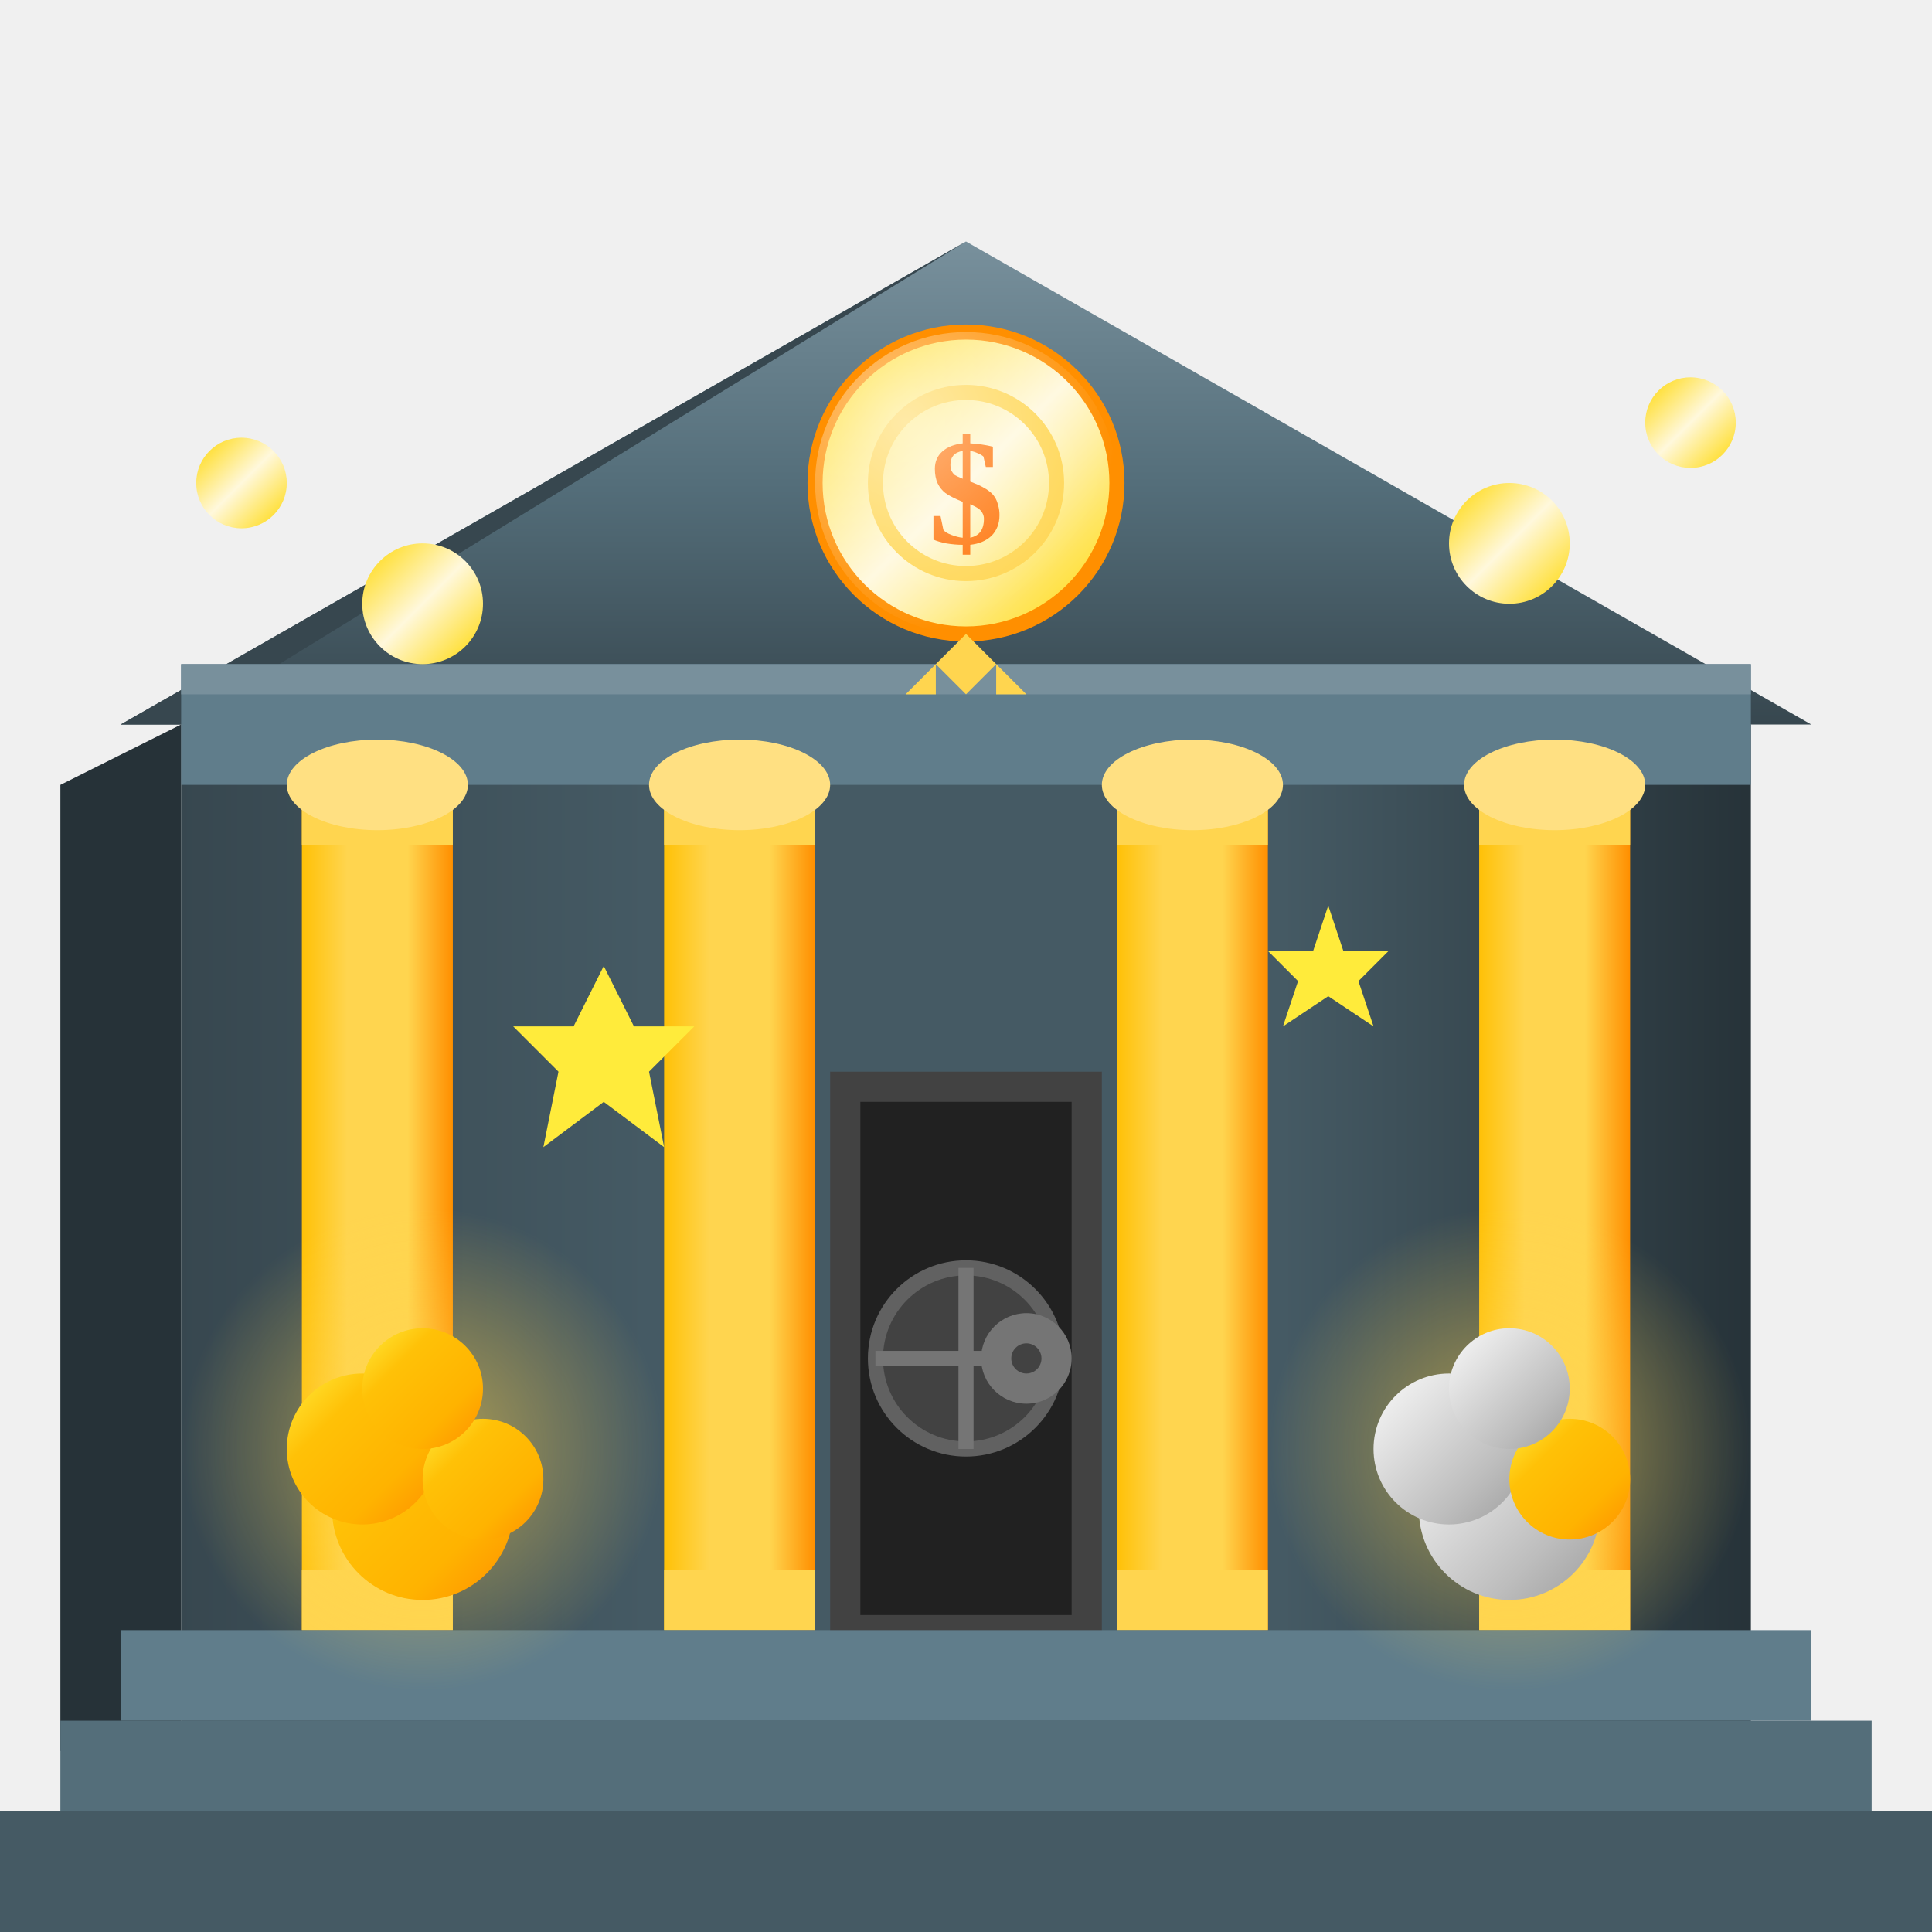
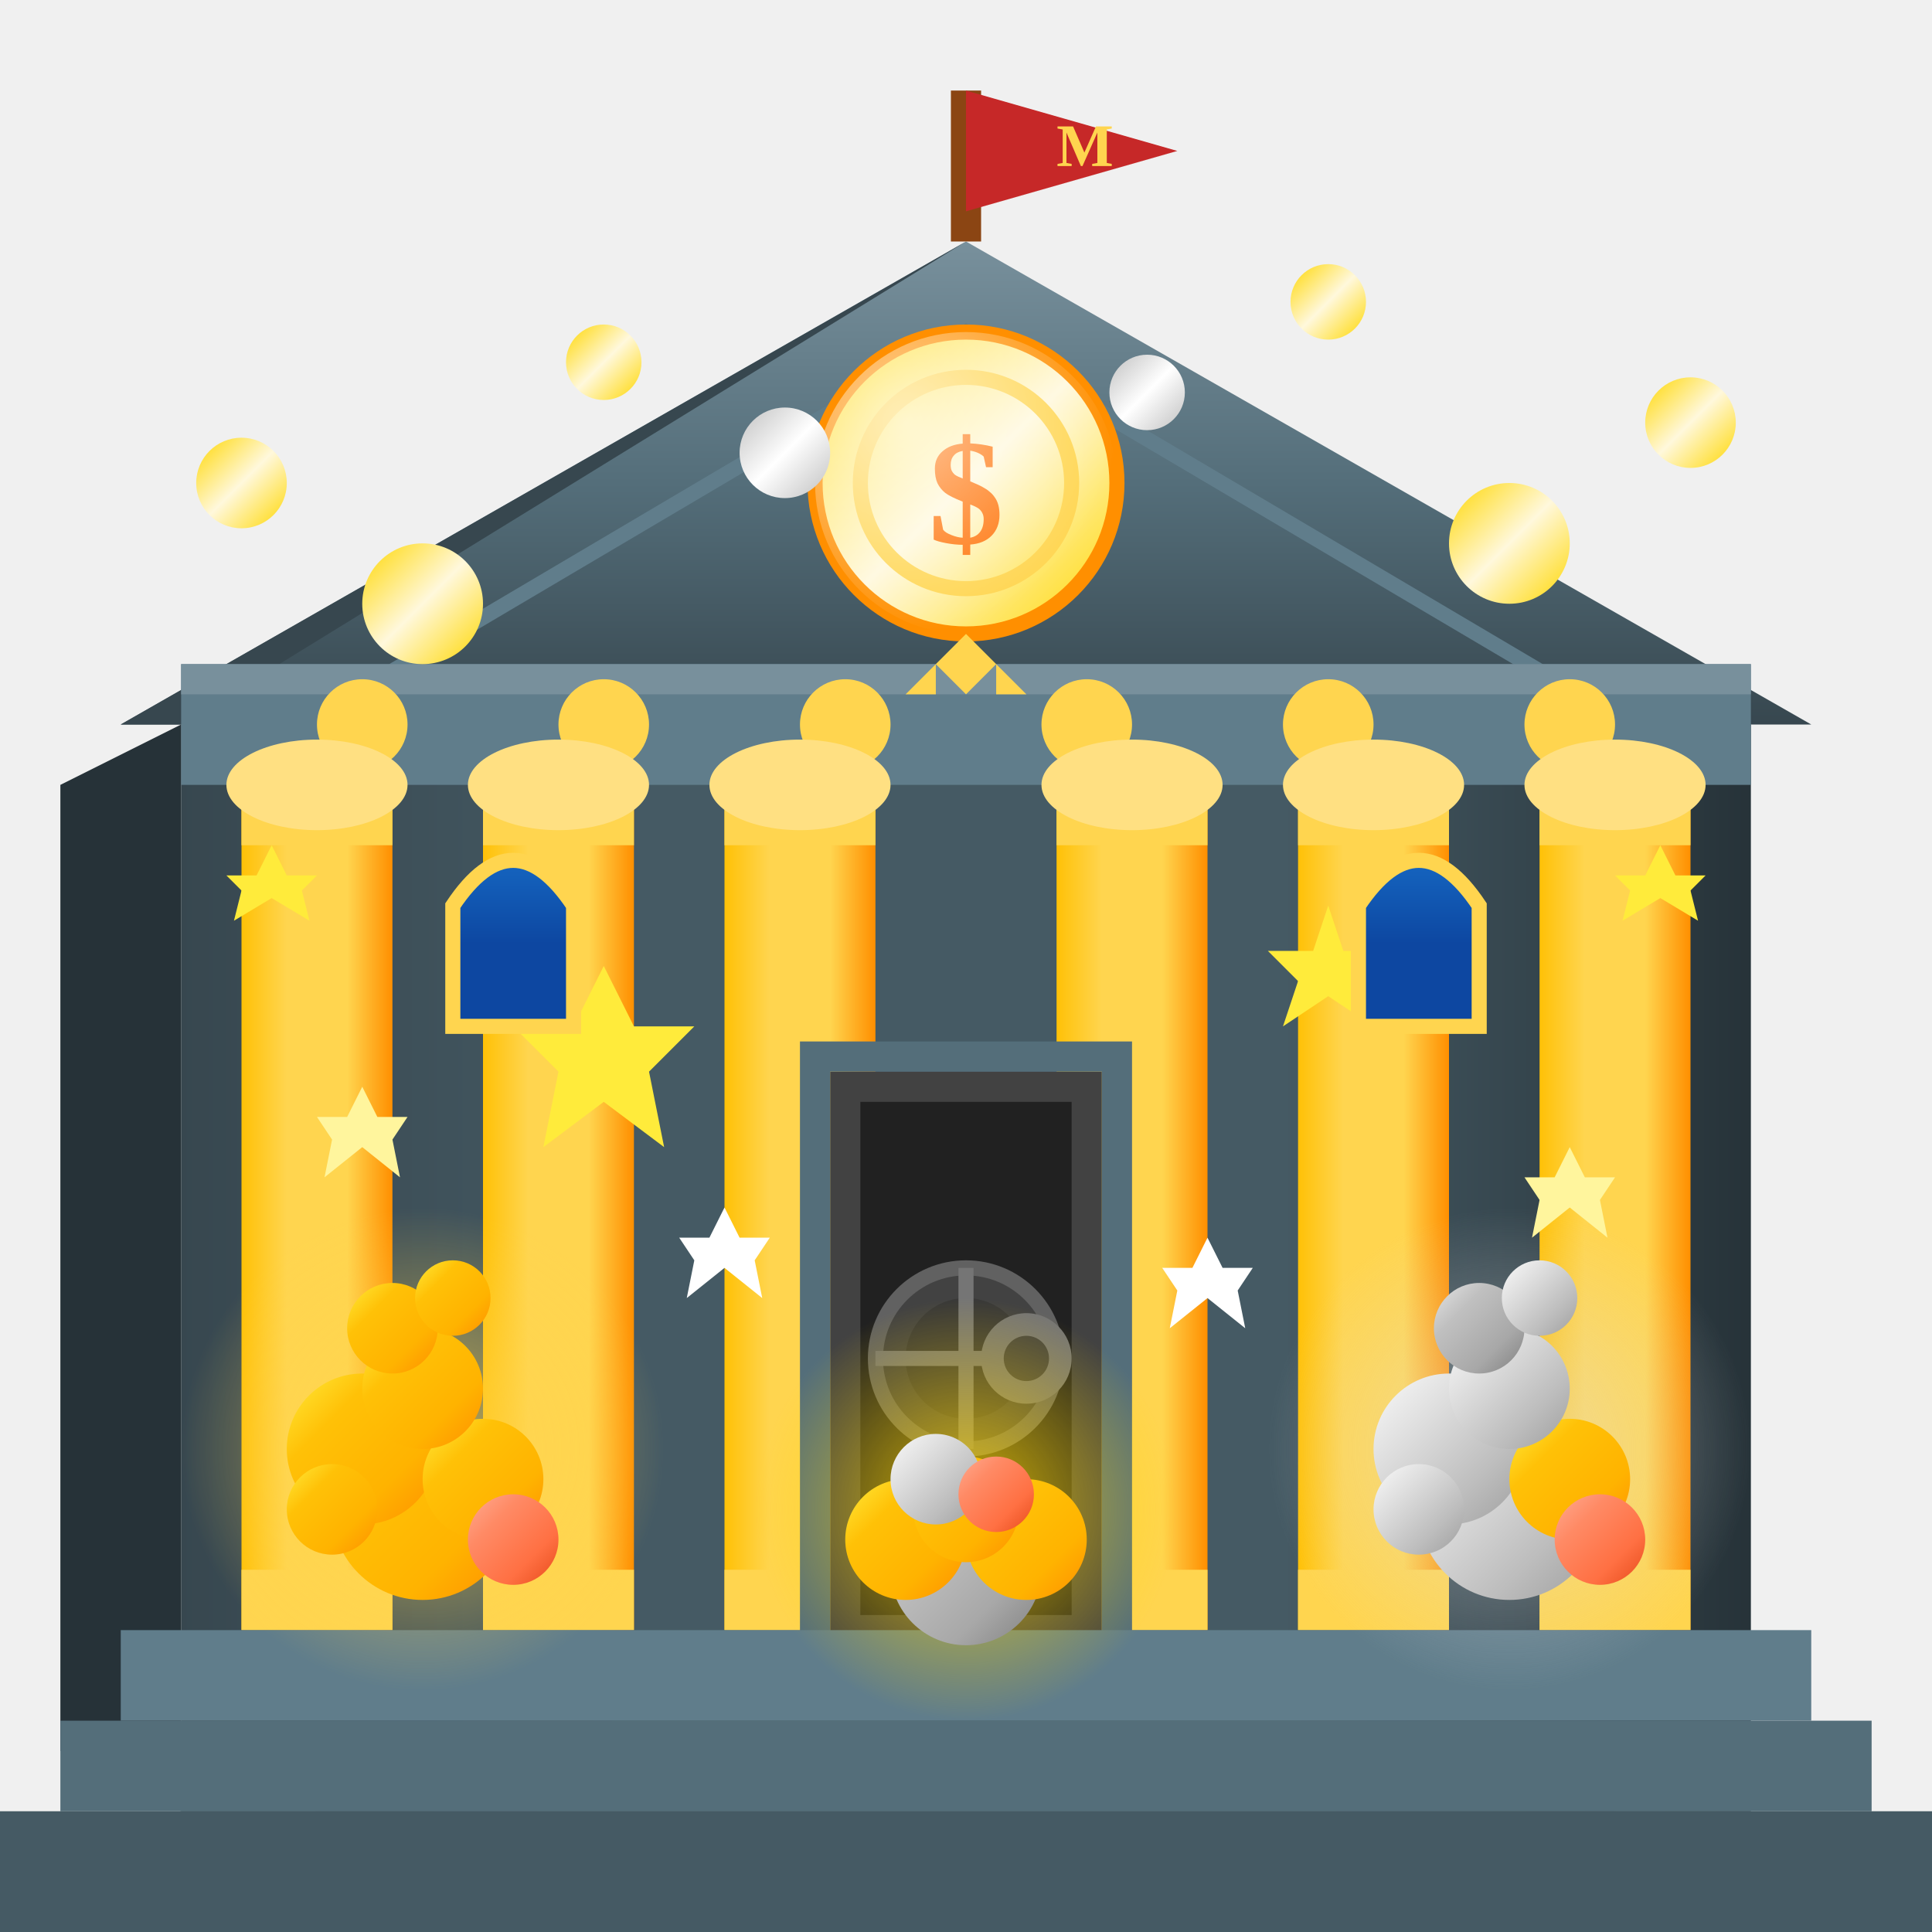
- <svg xmlns="http://www.w3.org/2000/svg" viewBox="0 0 64 64" width="64" height="64">
+ <svg xmlns="http://www.w3.org/2000/svg" viewBox="0 0 128 128" width="128" height="128">
  <defs>
    <linearGradient id="mintWall" x1="0%" y1="0%" x2="100%" y2="0%">
      <stop offset="0%" style="stop-color:#37474F" />
      <stop offset="30%" style="stop-color:#455A64" />
      <stop offset="70%" style="stop-color:#455A64" />
      <stop offset="100%" style="stop-color:#263238" />
    </linearGradient>
    <linearGradient id="mintRoof" x1="0%" y1="0%" x2="0%" y2="100%">
      <stop offset="0%" style="stop-color:#78909C" />
      <stop offset="50%" style="stop-color:#546E7A" />
      <stop offset="100%" style="stop-color:#37474F" />
    </linearGradient>
    <linearGradient id="goldPillar" x1="0%" y1="0%" x2="100%" y2="0%">
      <stop offset="0%" style="stop-color:#FFC107" />
      <stop offset="30%" style="stop-color:#FFD54F" />
      <stop offset="70%" style="stop-color:#FFD54F" />
      <stop offset="100%" style="stop-color:#FF8F00" />
    </linearGradient>
    <linearGradient id="goldCoinGrad" x1="0%" y1="0%" x2="100%" y2="100%">
      <stop offset="0%" style="stop-color:#FFEB3B" />
      <stop offset="30%" style="stop-color:#FFC107" />
      <stop offset="70%" style="stop-color:#FFB300" />
      <stop offset="100%" style="stop-color:#FF8F00" />
    </linearGradient>
    <linearGradient id="silverCoinGrad" x1="0%" y1="0%" x2="100%" y2="100%">
      <stop offset="0%" style="stop-color:#FAFAFA" />
      <stop offset="30%" style="stop-color:#E0E0E0" />
      <stop offset="70%" style="stop-color:#BDBDBD" />
      <stop offset="100%" style="stop-color:#9E9E9E" />
    </linearGradient>
+     <linearGradient id="bronzeCoinGrad" x1="0%" y1="0%" x2="100%" y2="100%">
+       <stop offset="0%" style="stop-color:#FFAB91" />
+       <stop offset="30%" style="stop-color:#FF8A65" />
+       <stop offset="70%" style="stop-color:#FF7043" />
+       <stop offset="100%" style="stop-color:#E64A19" />
+     </linearGradient>
+     <linearGradient id="platinumCoinGrad" x1="0%" y1="0%" x2="100%" y2="100%">
+       <stop offset="0%" style="stop-color:#E5E5E5" />
+       <stop offset="30%" style="stop-color:#C0C0C0" />
+       <stop offset="70%" style="stop-color:#A8A8A8" />
+       <stop offset="100%" style="stop-color:#808080" />
+     </linearGradient>
    <linearGradient id="goldShimmer" x1="0%" y1="0%" x2="100%" y2="100%">
      <stop offset="0%" style="stop-color:#FFD700">
        <animate attributeName="offset" values="0;0.5;0" dur="2s" repeatCount="indefinite" />
      </stop>
      <stop offset="50%" style="stop-color:#FFF8DC">
        <animate attributeName="offset" values="0.5;1;0.5" dur="2s" repeatCount="indefinite" />
      </stop>
      <stop offset="100%" style="stop-color:#FFD700" />
    </linearGradient>
+     <linearGradient id="silverShimmer" x1="0%" y1="0%" x2="100%" y2="100%">
+       <stop offset="0%" style="stop-color:#C0C0C0">
+         <animate attributeName="offset" values="0;0.5;0" dur="2.5s" repeatCount="indefinite" />
+       </stop>
+       <stop offset="50%" style="stop-color:#FFFFFF">
+         <animate attributeName="offset" values="0.5;1;0.5" dur="2.5s" repeatCount="indefinite" />
+       </stop>
+       <stop offset="100%" style="stop-color:#C0C0C0" />
+     </linearGradient>
    <radialGradient id="coinShine" cx="30%" cy="30%" r="70%">
-       <stop offset="0%" style="stop-color:#FFFFFF" stop-opacity="0.5" />
+       <stop offset="0%" style="stop-color:#FFFFFF" stop-opacity="0.6" />
      <stop offset="100%" style="stop-color:#FFFFFF" stop-opacity="0" />
    </radialGradient>
    <radialGradient id="treasureGlow" cx="50%" cy="50%" r="50%">
-       <stop offset="0%" style="stop-color:#FFD54F" stop-opacity="0.6" />
+       <stop offset="0%" style="stop-color:#FFD54F" stop-opacity="0.7" />
      <stop offset="100%" style="stop-color:#FFD54F" stop-opacity="0" />
    </radialGradient>
+     <radialGradient id="silverGlow" cx="50%" cy="50%" r="50%">
+       <stop offset="0%" style="stop-color:#E0E0E0" stop-opacity="0.5" />
+       <stop offset="100%" style="stop-color:#E0E0E0" stop-opacity="0" />
+     </radialGradient>
+     <radialGradient id="pulseGlow" cx="50%" cy="50%" r="50%">
+       <stop offset="0%" style="stop-color:#FFD700" stop-opacity="0.8" />
+       <stop offset="100%" style="stop-color:#FFD700" stop-opacity="0" />
+     </radialGradient>
+     <linearGradient id="windowGlass" x1="0%" y1="0%" x2="0%" y2="100%">
+       <stop offset="0%" style="stop-color:#1565C0" />
+       <stop offset="50%" style="stop-color:#0D47A1" />
+       <stop offset="100%" style="stop-color:#0D47A1" />
+     </linearGradient>
  </defs>
-   <rect x="6" y="24" width="52" height="36" fill="url(#mintWall)" />
-   <polygon points="6,24 6,60 2,58 2,26" fill="#263238" />
-   <polygon points="4,24 60,24 32,8" fill="url(#mintRoof)" />
-   <polygon points="4,24 32,8 6,24" fill="#37474F" />
-   <circle cx="32" cy="16" r="5" fill="url(#goldShimmer)" stroke="#FF8F00" stroke-width="0.5" />
-   <circle cx="32" cy="16" r="3" fill="none" stroke="#FFD54F" stroke-width="0.5" />
-   <text x="32" y="18" text-anchor="middle" font-size="5" fill="#FF6F00" font-weight="bold">$</text>
-   <circle cx="32" cy="16" r="5" fill="url(#coinShine)" />
-   <rect x="6" y="22" width="52" height="4" fill="#607D8B" />
-   <rect x="6" y="22" width="52" height="1" fill="#78909C" />
-   <rect x="10" y="26" width="5" height="28" fill="url(#goldPillar)" />
-   <rect x="10" y="26" width="5" height="2" fill="#FFD54F" />
-   <rect x="10" y="52" width="5" height="2" fill="#FFD54F" />
-   <ellipse cx="12.5" cy="26" rx="3" ry="1.5" fill="#FFE082" />
-   <rect x="22" y="26" width="5" height="28" fill="url(#goldPillar)" />
-   <rect x="22" y="26" width="5" height="2" fill="#FFD54F" />
-   <rect x="22" y="52" width="5" height="2" fill="#FFD54F" />
-   <ellipse cx="24.5" cy="26" rx="3" ry="1.5" fill="#FFE082" />
-   <rect x="37" y="26" width="5" height="28" fill="url(#goldPillar)" />
-   <rect x="37" y="26" width="5" height="2" fill="#FFD54F" />
-   <rect x="37" y="52" width="5" height="2" fill="#FFD54F" />
-   <ellipse cx="39.5" cy="26" rx="3" ry="1.5" fill="#FFE082" />
-   <rect x="49" y="26" width="5" height="28" fill="url(#goldPillar)" />
-   <rect x="49" y="26" width="5" height="2" fill="#FFD54F" />
-   <rect x="49" y="52" width="5" height="2" fill="#FFD54F" />
-   <ellipse cx="51.5" cy="26" rx="3" ry="1.5" fill="#FFE082" />
-   <rect x="28" y="36" width="8" height="18" fill="#212121" />
-   <rect x="28" y="36" width="8" height="18" fill="none" stroke="#424242" stroke-width="1" />
-   <circle cx="32" cy="45" r="3" fill="#424242" stroke="#616161" stroke-width="0.5" />
-   <line x1="32" y1="42" x2="32" y2="48" stroke="#757575" stroke-width="0.5" />
-   <line x1="29" y1="45" x2="35" y2="45" stroke="#757575" stroke-width="0.5" />
-   <circle cx="34" cy="45" r="1.5" fill="#757575" />
-   <circle cx="34" cy="45" r="0.5" fill="#424242" />
-   <rect x="4" y="54" width="56" height="3" fill="#607D8B" />
-   <rect x="2" y="57" width="60" height="3" fill="#546E7A" />
-   <rect x="0" y="60" width="64" height="4" fill="#455A64" />
-   <circle cx="14" cy="48" r="8" fill="url(#treasureGlow)">
-     <animate attributeName="r" values="8;10;8" dur="2s" repeatCount="indefinite" />
-     <animate attributeName="opacity" values="0.4;0.7;0.4" dur="2s" repeatCount="indefinite" />
-   </circle>
-   <circle cx="50" cy="48" r="8" fill="url(#treasureGlow)">
-     <animate attributeName="r" values="8;10;8" dur="2s" repeatCount="indefinite" begin="1s" />
-     <animate attributeName="opacity" values="0.4;0.7;0.4" dur="2s" repeatCount="indefinite" begin="1s" />
-   </circle>
-   <circle cx="14" cy="50" r="3" fill="url(#goldCoinGrad)" />
-   <ellipse cx="14" cy="48" rx="3" ry="1" fill="#FFD54F" />
-   <circle cx="12" cy="48" r="2.5" fill="url(#goldCoinGrad)" />
-   <circle cx="16" cy="49" r="2" fill="url(#goldCoinGrad)" />
-   <circle cx="14" cy="46" r="2" fill="url(#goldCoinGrad)" />
-   <circle cx="50" cy="50" r="3" fill="url(#silverCoinGrad)" />
-   <ellipse cx="50" cy="48" rx="3" ry="1" fill="#E0E0E0" />
-   <circle cx="48" cy="48" r="2.5" fill="url(#silverCoinGrad)" />
-   <circle cx="52" cy="49" r="2" fill="url(#goldCoinGrad)" />
-   <circle cx="50" cy="46" r="2" fill="url(#silverCoinGrad)" />
+   <ellipse cx="64" cy="124" rx="58" ry="6" fill="rgba(0,0,0,0.2)">
+     <animate attributeName="rx" values="58;62;58" dur="3s" repeatCount="indefinite" />
+   </ellipse>
+   <rect x="12" y="48" width="104" height="72" fill="url(#mintWall)" />
+   <polygon points="12,48 12,120 4,116 4,52" fill="#263238" />
+   <polygon points="8,48 120,48 64,16" fill="url(#mintRoof)" />
+   <polygon points="8,48 64,16 12,48" fill="#37474F" />
+   <polygon points="20,48 108,48 64,22" fill="none" stroke="#607D8B" stroke-width="1" />
+   <circle cx="64" cy="32" r="10" fill="url(#goldShimmer)" stroke="#FF8F00" stroke-width="1">
+     <animate attributeName="r" values="10;11;10" dur="2s" repeatCount="indefinite" />
+   </circle>
+   <circle cx="64" cy="32" r="7" fill="none" stroke="#FFD54F" stroke-width="1" />
+   <text x="64" y="36" text-anchor="middle" font-size="10" fill="#FF6F00" font-weight="bold">$</text>
+   <circle cx="64" cy="32" r="10" fill="url(#coinShine)" />
+   <rect x="12" y="44" width="104" height="8" fill="#607D8B" />
+   <rect x="12" y="44" width="104" height="2" fill="#78909C" />
+   <circle cx="24" cy="48" r="3" fill="#FFD54F">
+     <animate attributeName="opacity" values="0.4;0.8;0.4" dur="2s" repeatCount="indefinite" />
+   </circle>
+   <circle cx="40" cy="48" r="3" fill="#FFD54F">
+     <animate attributeName="opacity" values="0.4;0.8;0.4" dur="2s" repeatCount="indefinite" begin="0.3s" />
+   </circle>
+   <circle cx="56" cy="48" r="3" fill="#FFD54F">
+     <animate attributeName="opacity" values="0.4;0.8;0.4" dur="2s" repeatCount="indefinite" begin="0.6s" />
+   </circle>
+   <circle cx="72" cy="48" r="3" fill="#FFD54F">
+     <animate attributeName="opacity" values="0.4;0.8;0.4" dur="2s" repeatCount="indefinite" begin="0.9s" />
+   </circle>
+   <circle cx="88" cy="48" r="3" fill="#FFD54F">
+     <animate attributeName="opacity" values="0.4;0.8;0.4" dur="2s" repeatCount="indefinite" begin="1.2s" />
+   </circle>
+   <circle cx="104" cy="48" r="3" fill="#FFD54F">
+     <animate attributeName="opacity" values="0.4;0.8;0.4" dur="2s" repeatCount="indefinite" begin="1.5s" />
+   </circle>
+   <rect x="16" y="52" width="10" height="56" fill="url(#goldPillar)" />
+   <rect x="16" y="52" width="10" height="4" fill="#FFD54F" />
+   <rect x="16" y="104" width="10" height="4" fill="#FFD54F" />
+   <ellipse cx="21" cy="52" rx="6" ry="3" fill="#FFE082" />
+   <rect x="32" y="52" width="10" height="56" fill="url(#goldPillar)" />
+   <rect x="32" y="52" width="10" height="4" fill="#FFD54F" />
+   <rect x="32" y="104" width="10" height="4" fill="#FFD54F" />
+   <ellipse cx="37" cy="52" rx="6" ry="3" fill="#FFE082" />
+   <rect x="48" y="52" width="10" height="56" fill="url(#goldPillar)" />
+   <rect x="48" y="52" width="10" height="4" fill="#FFD54F" />
+   <rect x="48" y="104" width="10" height="4" fill="#FFD54F" />
+   <ellipse cx="53" cy="52" rx="6" ry="3" fill="#FFE082" />
+   <rect x="70" y="52" width="10" height="56" fill="url(#goldPillar)" />
+   <rect x="70" y="52" width="10" height="4" fill="#FFD54F" />
+   <rect x="70" y="104" width="10" height="4" fill="#FFD54F" />
+   <ellipse cx="75" cy="52" rx="6" ry="3" fill="#FFE082" />
+   <rect x="86" y="52" width="10" height="56" fill="url(#goldPillar)" />
+   <rect x="86" y="52" width="10" height="4" fill="#FFD54F" />
+   <rect x="86" y="104" width="10" height="4" fill="#FFD54F" />
+   <ellipse cx="91" cy="52" rx="6" ry="3" fill="#FFE082" />
+   <rect x="102" y="52" width="10" height="56" fill="url(#goldPillar)" />
+   <rect x="102" y="52" width="10" height="4" fill="#FFD54F" />
+   <rect x="102" y="104" width="10" height="4" fill="#FFD54F" />
+   <ellipse cx="107" cy="52" rx="6" ry="3" fill="#FFE082" />
+   <rect x="56" y="72" width="16" height="36" fill="#212121" />
+   <rect x="56" y="72" width="16" height="36" fill="none" stroke="#424242" stroke-width="2" />
+   <rect x="54" y="70" width="20" height="40" fill="none" stroke="#546E7A" stroke-width="2" />
+   <circle cx="64" cy="90" r="6" fill="#424242" stroke="#616161" stroke-width="1" />
+   <circle cx="64" cy="90" r="4" fill="#383838" />
+   <line x1="64" y1="84" x2="64" y2="96" stroke="#757575" stroke-width="1">
+     <animateTransform attributeName="transform" type="rotate" from="0 64 90" to="360 64 90" dur="8s" repeatCount="indefinite" />
+   </line>
+   <line x1="58" y1="90" x2="70" y2="90" stroke="#757575" stroke-width="1">
+     <animateTransform attributeName="transform" type="rotate" from="0 64 90" to="360 64 90" dur="8s" repeatCount="indefinite" />
+   </line>
+   <circle cx="68" cy="90" r="3" fill="#757575" />
+   <circle cx="68" cy="90" r="1.5" fill="#424242" />
+   <rect x="8" y="108" width="112" height="6" fill="#607D8B" />
+   <rect x="4" y="114" width="120" height="6" fill="#546E7A" />
+   <rect x="0" y="120" width="128" height="8" fill="#455A64" />
+   <circle cx="28" cy="96" r="16" fill="url(#treasureGlow)">
+     <animate attributeName="r" values="16;20;16" dur="2s" repeatCount="indefinite" />
+     <animate attributeName="opacity" values="0.4;0.8;0.4" dur="2s" repeatCount="indefinite" />
+   </circle>
+   <circle cx="64" cy="100" r="14" fill="url(#pulseGlow)">
+     <animate attributeName="r" values="14;18;14" dur="2.5s" repeatCount="indefinite" begin="0.5s" />
+     <animate attributeName="opacity" values="0.3;0.7;0.3" dur="2.5s" repeatCount="indefinite" begin="0.5s" />
+   </circle>
+   <circle cx="100" cy="96" r="16" fill="url(#silverGlow)">
+     <animate attributeName="r" values="16;20;16" dur="2s" repeatCount="indefinite" begin="1s" />
+     <animate attributeName="opacity" values="0.4;0.8;0.4" dur="2s" repeatCount="indefinite" begin="1s" />
+   </circle>
+   <circle cx="28" cy="100" r="6" fill="url(#goldCoinGrad)" />
+   <ellipse cx="28" cy="96" rx="6" ry="2" fill="#FFD54F" />
+   <circle cx="24" cy="96" r="5" fill="url(#goldCoinGrad)" />
+   <circle cx="32" cy="98" r="4" fill="url(#goldCoinGrad)" />
+   <circle cx="28" cy="92" r="4" fill="url(#goldCoinGrad)" />
+   <circle cx="22" cy="100" r="3" fill="url(#goldCoinGrad)" />
+   <circle cx="34" cy="102" r="3" fill="url(#bronzeCoinGrad)" />
+   <circle cx="26" cy="88" r="3" fill="url(#goldCoinGrad)" />
+   <circle cx="30" cy="86" r="2.5" fill="url(#goldCoinGrad)" />
+   <circle cx="64" cy="104" r="5" fill="url(#platinumCoinGrad)" />
+   <circle cx="60" cy="102" r="4" fill="url(#goldCoinGrad)" />
+   <circle cx="68" cy="102" r="4" fill="url(#goldCoinGrad)" />
+   <circle cx="64" cy="100" r="3.5" fill="url(#goldCoinGrad)" />
+   <circle cx="62" cy="98" r="3" fill="url(#silverCoinGrad)" />
+   <circle cx="66" cy="99" r="2.5" fill="url(#bronzeCoinGrad)" />
+   <circle cx="100" cy="100" r="6" fill="url(#silverCoinGrad)" />
+   <ellipse cx="100" cy="96" rx="6" ry="2" fill="#E0E0E0" />
+   <circle cx="96" cy="96" r="5" fill="url(#silverCoinGrad)" />
+   <circle cx="104" cy="98" r="4" fill="url(#goldCoinGrad)" />
+   <circle cx="100" cy="92" r="4" fill="url(#silverCoinGrad)" />
+   <circle cx="94" cy="100" r="3" fill="url(#silverCoinGrad)" />
+   <circle cx="106" cy="102" r="3" fill="url(#bronzeCoinGrad)" />
+   <circle cx="98" cy="88" r="3" fill="url(#platinumCoinGrad)" />
+   <circle cx="102" cy="86" r="2.5" fill="url(#silverCoinGrad)" />
  <g fill="url(#goldShimmer)">
-     <circle cx="14" cy="20" r="2">
-       <animate attributeName="cy" values="20;56" dur="1.5s" repeatCount="indefinite" />
+     <circle cx="28" cy="40" r="4">
+       <animate attributeName="cy" values="40;112" dur="1.5s" repeatCount="indefinite" />
      <animate attributeName="opacity" values="1;0" dur="1.5s" repeatCount="indefinite" />
    </circle>
-     <circle cx="50" cy="18" r="2">
-       <animate attributeName="cy" values="18;56" dur="1.8s" repeatCount="indefinite" begin="0.5s" />
+     <circle cx="100" cy="36" r="4">
+       <animate attributeName="cy" values="36;112" dur="1.8s" repeatCount="indefinite" begin="0.5s" />
      <animate attributeName="opacity" values="1;0" dur="1.8s" repeatCount="indefinite" begin="0.5s" />
    </circle>
-     <circle cx="8" cy="16" r="1.5">
-       <animate attributeName="cy" values="16;56" dur="2s" repeatCount="indefinite" begin="1s" />
+     <circle cx="16" cy="32" r="3">
+       <animate attributeName="cy" values="32;112" dur="2s" repeatCount="indefinite" begin="1s" />
      <animate attributeName="opacity" values="1;0" dur="2s" repeatCount="indefinite" begin="1s" />
    </circle>
-     <circle cx="56" cy="14" r="1.5">
-       <animate attributeName="cy" values="14;56" dur="2.2s" repeatCount="indefinite" begin="0.3s" />
+     <circle cx="112" cy="28" r="3">
+       <animate attributeName="cy" values="28;112" dur="2.2s" repeatCount="indefinite" begin="0.3s" />
      <animate attributeName="opacity" values="1;0" dur="2.2s" repeatCount="indefinite" begin="0.3s" />
    </circle>
+     <circle cx="40" cy="24" r="2.5">
+       <animate attributeName="cy" values="24;112" dur="2.4s" repeatCount="indefinite" begin="0.7s" />
+       <animate attributeName="opacity" values="1;0" dur="2.4s" repeatCount="indefinite" begin="0.7s" />
+     </circle>
+     <circle cx="88" cy="20" r="2.5">
+       <animate attributeName="cy" values="20;112" dur="2.6s" repeatCount="indefinite" begin="1.2s" />
+       <animate attributeName="opacity" values="1;0" dur="2.6s" repeatCount="indefinite" begin="1.2s" />
+     </circle>
  </g>
-   <polygon points="20,32 21,34 23,34 21.5,35.5 22,38 20,36.5 18,38 18.5,35.5 17,34 19,34" fill="#FFEB3B">
+   <g fill="url(#silverShimmer)">
+     <circle cx="52" cy="30" r="3">
+       <animate attributeName="cy" values="30;112" dur="2.1s" repeatCount="indefinite" begin="0.4s" />
+       <animate attributeName="opacity" values="1;0" dur="2.1s" repeatCount="indefinite" begin="0.4s" />
+     </circle>
+     <circle cx="76" cy="26" r="2.5">
+       <animate attributeName="cy" values="26;112" dur="1.9s" repeatCount="indefinite" begin="0.9s" />
+       <animate attributeName="opacity" values="1;0" dur="1.9s" repeatCount="indefinite" begin="0.9s" />
+     </circle>
+   </g>
+   <polygon points="40,64 42,68 46,68 43,71 44,76 40,73 36,76 37,71 34,68 38,68" fill="#FFEB3B">
    <animate attributeName="opacity" values="0;1;0" dur="1.5s" repeatCount="indefinite" />
  </polygon>
-   <polygon points="44,30 44.5,31.5 46,31.5 45,32.5 45.5,34 44,33 42.5,34 43,32.5 42,31.5 43.5,31.5" fill="#FFEB3B">
+   <polygon points="88,60 89,63 92,63 90,65 91,68 88,66 85,68 86,65 84,63 87,63" fill="#FFEB3B">
    <animate attributeName="opacity" values="0;1;0" dur="1.8s" repeatCount="indefinite" begin="0.5s" />
  </polygon>
-   <polygon points="30,23 32,21 34,23 33,23 33,22 32,23 31,22 31,23" fill="#FFD54F" />
+   <polygon points="24,72 25,74 27,74 26,75.5 26.5,78 24,76 21.5,78 22,75.5 21,74 23,74" fill="#FFF59D">
+     <animate attributeName="opacity" values="0;1;0" dur="1.6s" repeatCount="indefinite" begin="0.3s" />
+   </polygon>
+   <polygon points="104,76 105,78 107,78 106,79.5 106.5,82 104,80 101.5,82 102,79.5 101,78 103,78" fill="#FFF59D">
+     <animate attributeName="opacity" values="0;1;0" dur="1.4s" repeatCount="indefinite" begin="0.8s" />
+   </polygon>
+   <polygon points="48,80 49,82 51,82 50,83.5 50.5,86 48,84 45.5,86 46,83.5 45,82 47,82" fill="#FFFFFF">
+     <animate attributeName="opacity" values="0;0.7;0" dur="2s" repeatCount="indefinite" begin="1.1s" />
+   </polygon>
+   <polygon points="80,82 81,84 83,84 82,85.5 82.5,88 80,86 77.5,88 78,85.5 77,84 79,84" fill="#FFFFFF">
+     <animate attributeName="opacity" values="0;0.7;0" dur="1.7s" repeatCount="indefinite" begin="0.6s" />
+   </polygon>
+   <polygon points="18,56 19,58 21,58 20,59 20.5,61 18,59.5 15.5,61 16,59 15,58 17,58" fill="#FFEB3B">
+     <animate attributeName="opacity" values="0;1;0" dur="2.2s" repeatCount="indefinite" begin="1.3s" />
+   </polygon>
+   <polygon points="110,56 111,58 113,58 112,59 112.5,61 110,59.5 107.5,61 108,59 107,58 109,58" fill="#FFEB3B">
+     <animate attributeName="opacity" values="0;1;0" dur="2.0s" repeatCount="indefinite" begin="0.2s" />
+   </polygon>
+   <polygon points="60,46 64,42 68,46 66,46 66,44 64,46 62,44 62,46" fill="#FFD54F">
+     <animate attributeName="fill" values="#FFD54F;#FFEB3B;#FFD54F" dur="3s" repeatCount="indefinite" />
+   </polygon>
+   <path d="M30,60 Q34,54 38,60 L38,68 L30,68 Z" fill="url(#windowGlass)" stroke="#FFD54F" stroke-width="1">
+     <animate attributeName="opacity" values="0.8;1;0.8" dur="4s" repeatCount="indefinite" />
+   </path>
+   <path d="M90,60 Q94,54 98,60 L98,68 L90,68 Z" fill="url(#windowGlass)" stroke="#FFD54F" stroke-width="1">
+     <animate attributeName="opacity" values="0.8;1;0.8" dur="4s" repeatCount="indefinite" begin="2s" />
+   </path>
+   <line x1="64" y1="16" x2="64" y2="6" stroke="#8B4513" stroke-width="2" />
+   <polygon points="64,6 78,10 64,14" fill="#C62828">
+     <animate attributeName="points" values="64,6 78,10 64,14;64,6 80,11 64,14;64,6 78,10 64,14" dur="3s" repeatCount="indefinite" />
+   </polygon>
+   <text x="70" y="11" font-size="4" fill="#FFD54F" font-weight="bold">M</text>
</svg>
